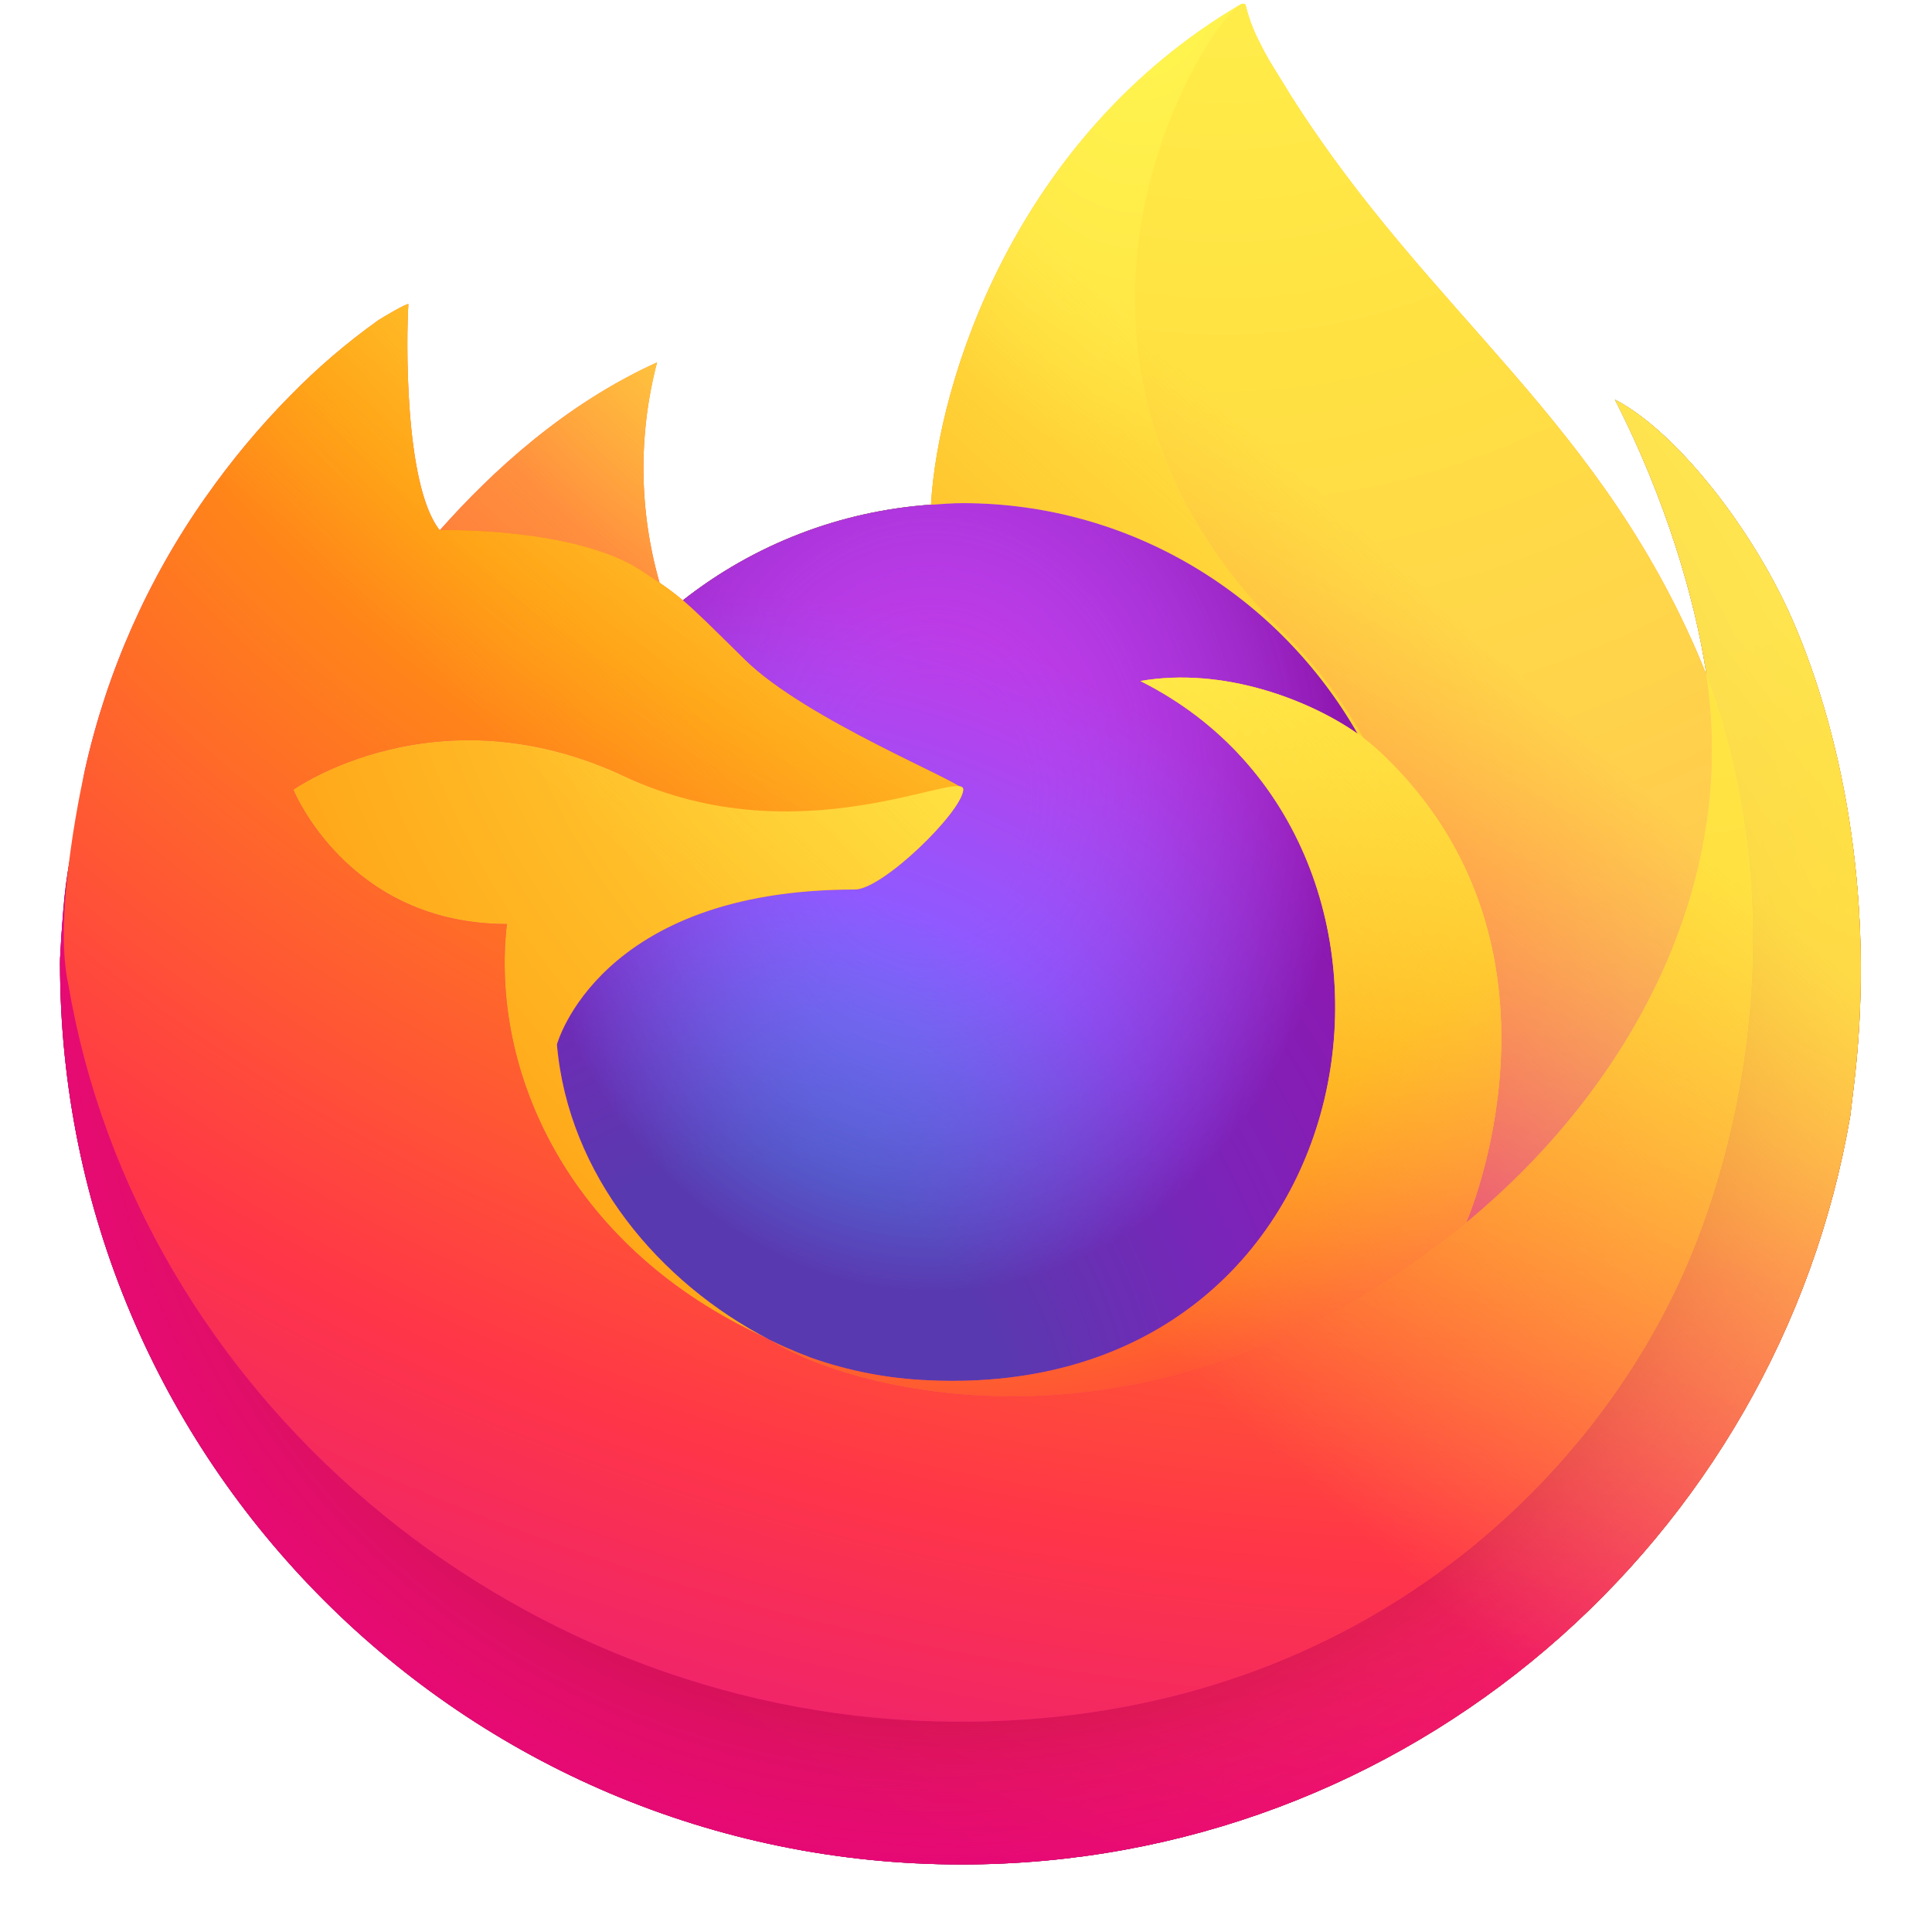
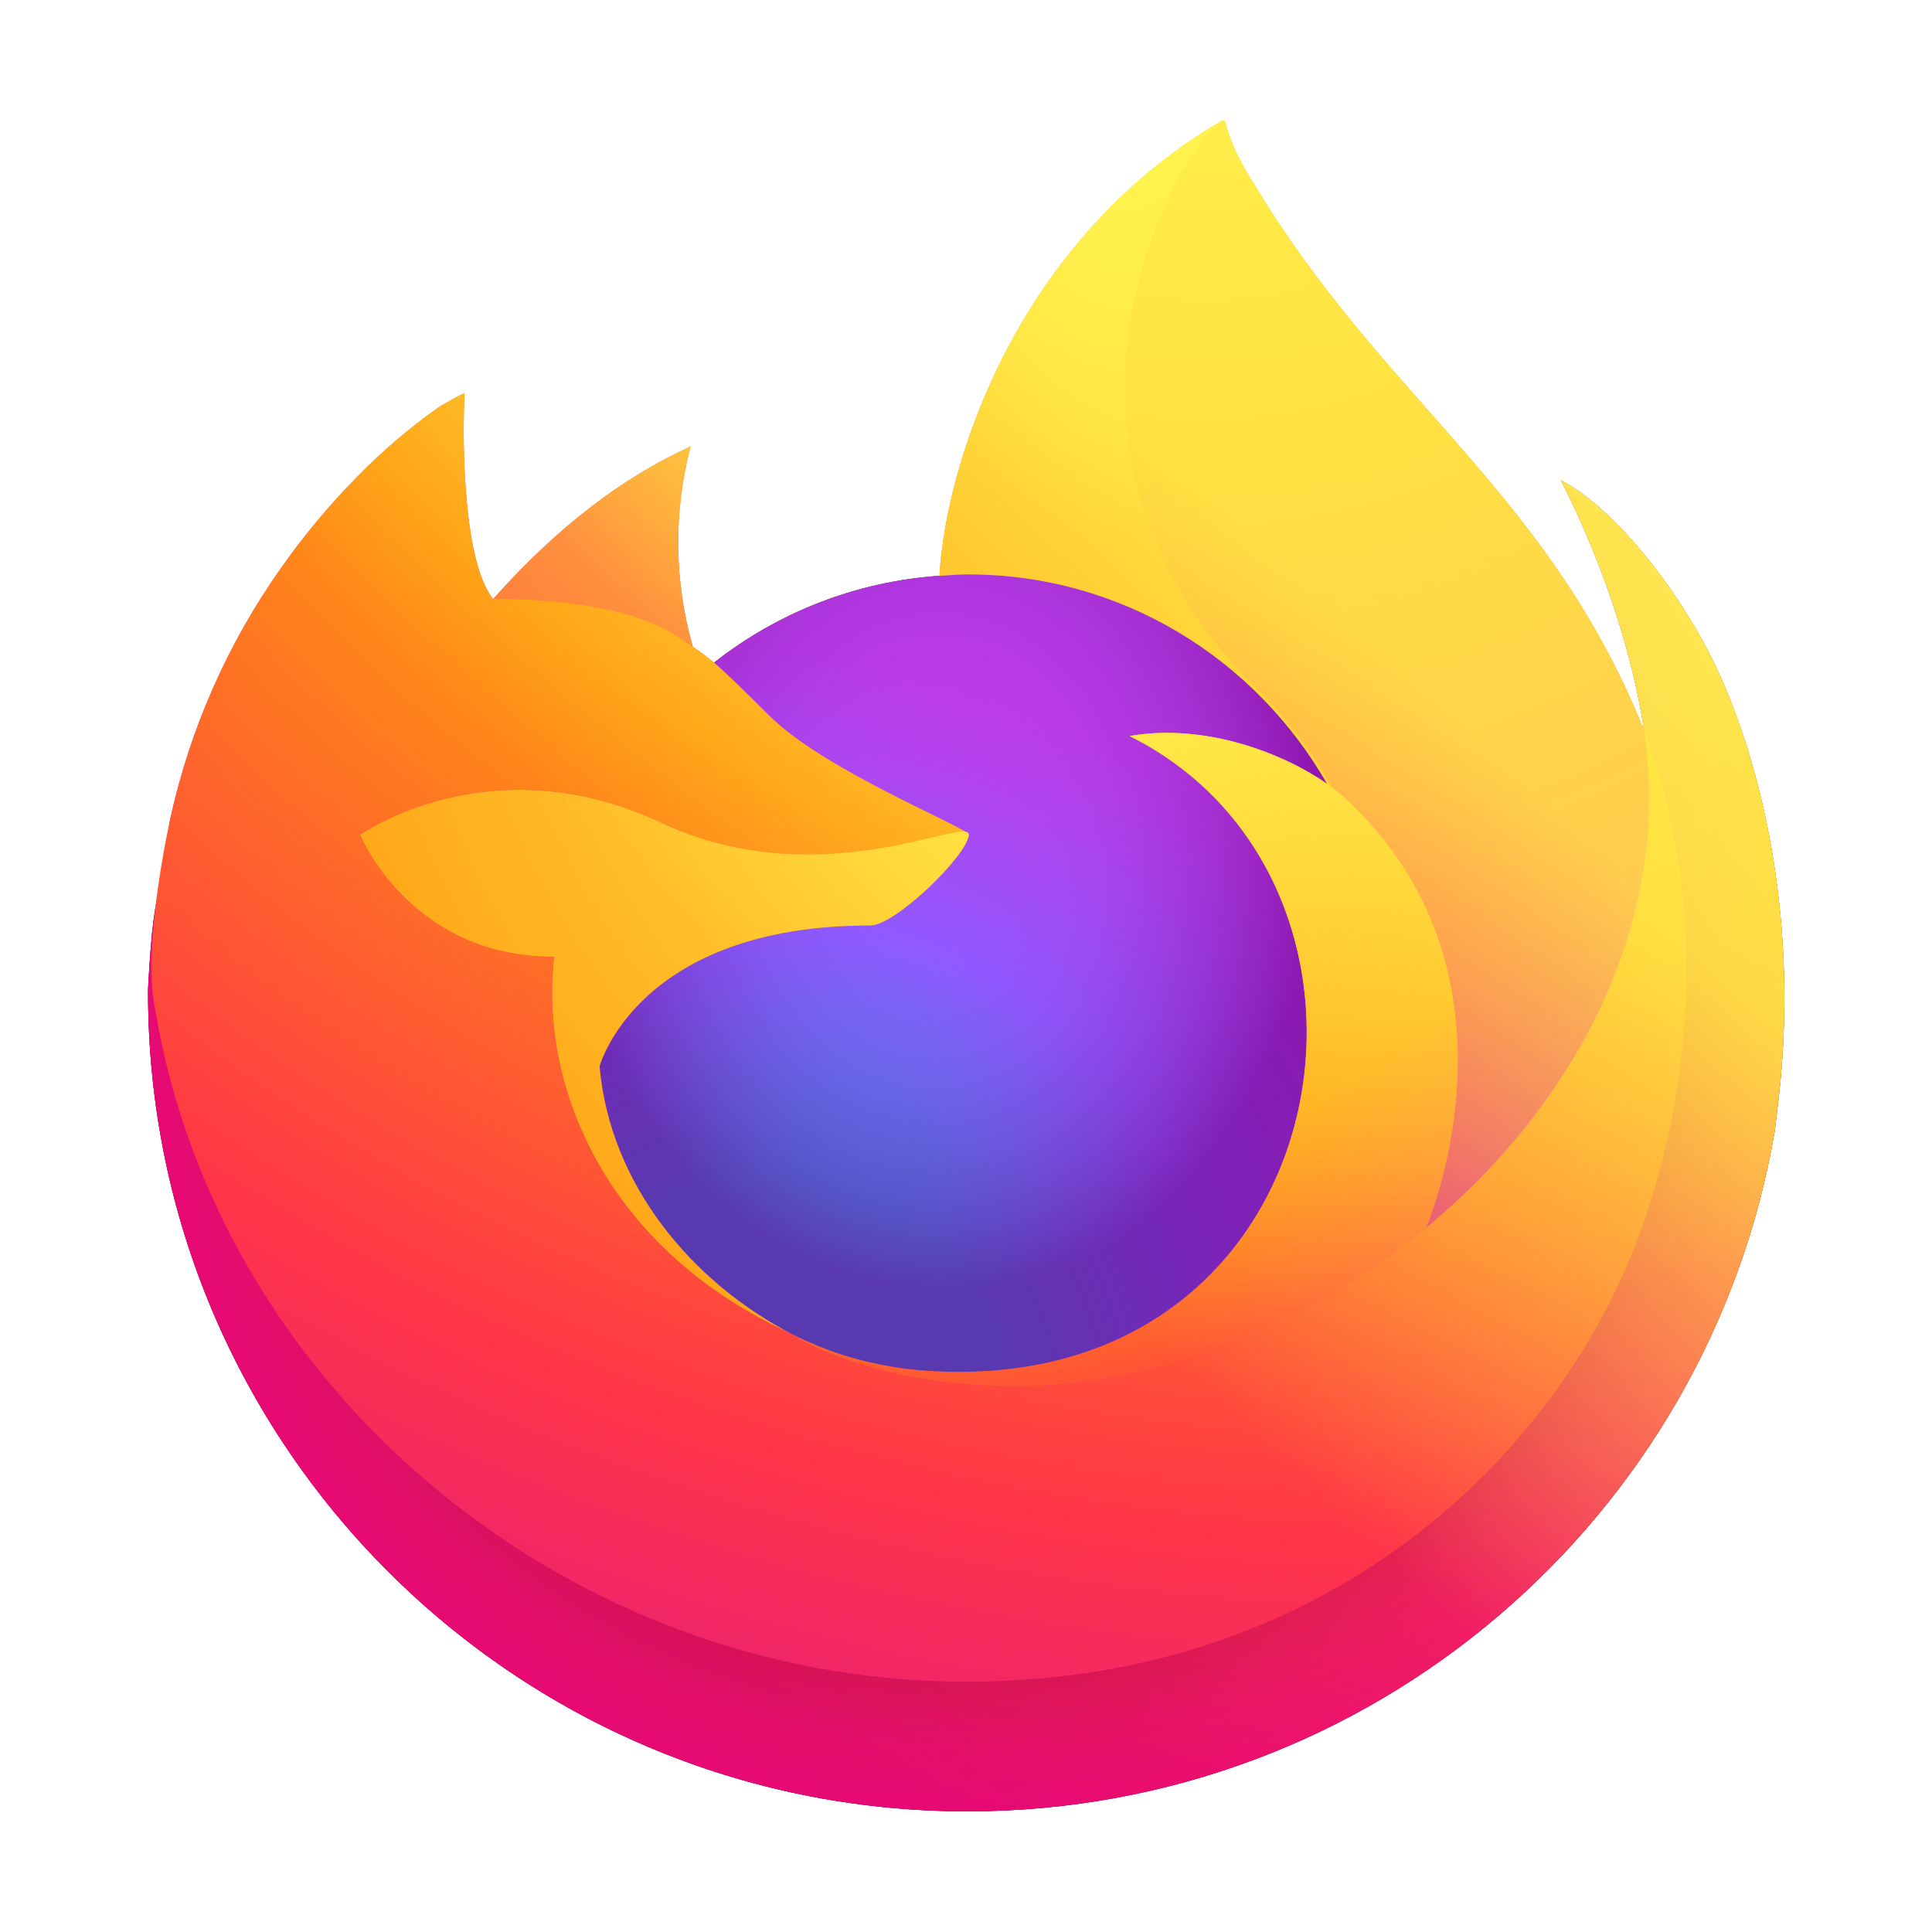
- <svg xmlns="http://www.w3.org/2000/svg" xmlns:xlink="http://www.w3.org/1999/xlink" viewBox="0 0 51500 51500">
-   <radialGradient id="b" cx="87.4%" cy="-12.9%" r="128%" gradientTransform="matrix(.8 0 0 1 .18 .13)">
-     <stop offset=".13" stop-color="#ffbd4f" />
-     <stop offset=".28" stop-color="#ff980e" />
-     <stop offset=".47" stop-color="#ff3750" />
-     <stop offset=".78" stop-color="#eb0878" />
-     <stop offset=".86" stop-color="#e50080" />
-   </radialGradient>
-   <radialGradient id="d" cx="49%" cy="40%" r="128%" gradientTransform="matrix(.82 0 0 1 .09 0)">
-     <stop offset=".3" stop-color="#960e18" />
-     <stop offset=".35" stop-color="#b11927" stop-opacity=".74" />
-     <stop offset=".43" stop-color="#db293d" stop-opacity=".34" />
-     <stop offset=".5" stop-color="#f5334b" stop-opacity=".1" />
-     <stop offset=".53" stop-color="#ff3750" stop-opacity="0" />
-   </radialGradient>
-   <radialGradient id="e" cx="48%" cy="-12%" r="140%">
-     <stop offset=".13" stop-color="#fff44f" />
-     <stop offset=".53" stop-color="#ff980e" />
-   </radialGradient>
-   <radialGradient id="f" cx="22.76%" cy="110.11%" r="100%">
-     <stop offset=".35" stop-color="#3a8ee6" />
-     <stop offset=".67" stop-color="#9059ff" />
-     <stop offset="1" stop-color="#c139e6" />
-   </radialGradient>
-   <radialGradient id="h" cx="52%" cy="33%" r="59%" gradientTransform="scale(.9 1)">
-     <stop offset=".21" stop-color="#9059ff" stop-opacity="0" />
-     <stop offset=".97" stop-color="#6e008b" stop-opacity=".6" />
-   </radialGradient>
-   <radialGradient id="i" cx="210%" cy="-100%" r="290%">
-     <stop offset=".1" stop-color="#ffe226" />
-     <stop offset=".79" stop-color="#ff7139" />
-   </radialGradient>
-   <radialGradient id="j" cx="84%" cy="-41%" r="180%">
-     <stop offset=".11" stop-color="#fff44f" />
-     <stop offset=".46" stop-color="#ff980e" />
-     <stop offset=".72" stop-color="#ff3647" />
-     <stop offset=".9" stop-color="#e31587" />
-   </radialGradient>
-   <radialGradient id="k" cx="16.1%" cy="-18.6%" r="348.8%" gradientTransform="matrix(.10453 .46743 -.99452 .04913 -.05 -.26)">
-     <stop offset="0" stop-color="#fff44f" />
-     <stop offset=".3" stop-color="#ff980e" />
-     <stop offset=".57" stop-color="#ff3647" />
-     <stop offset=".74" stop-color="#e31587" />
-   </radialGradient>
-   <radialGradient id="l" cx="18.9%" cy="-42.5%" r="238.4%">
-     <stop offset=".14" stop-color="#fff44f" />
-     <stop offset=".48" stop-color="#ff980e" />
-     <stop offset=".66" stop-color="#ff3647" />
-     <stop offset=".9" stop-color="#e31587" />
-   </radialGradient>
-   <radialGradient id="m" cx="159.3%" cy="-44.72%" r="313.1%">
-     <stop offset=".09" stop-color="#fff44f" />
-     <stop offset=".63" stop-color="#ff980e" />
-   </radialGradient>
-   <linearGradient id="a" x1="87.25%" x2="9.4%" y1="15.5%" y2="93.1%">
-     <stop offset=".05" stop-color="#fff44f" />
-     <stop offset=".37" stop-color="#ff980e" />
-     <stop offset=".53" stop-color="#ff3647" />
-     <stop offset=".7" stop-color="#e31587" />
-   </linearGradient>
-   <linearGradient id="n" x1="80%" x2="18%" y1="14%" y2="84%">
-     <stop offset=".17" stop-color="#fff44f" stop-opacity=".8" />
-     <stop offset=".6" stop-color="#fff44f" stop-opacity="0" />
-   </linearGradient>
-   <path id="c" d="M47870 16735c-1044-2512-3160-5224-4820-6082 1352 2650 2134 5310 2433 7294 0-6 2 5 4 22l4 26c2268 6147 1032 12398-748 16218-2754 5910-9420 11967-19857 11670-11276-318-21210-8683-23064-19643-338-1728 0-2605 170-4008-207 1080-286 1394-390 3315l-2 123c0 13270 10760 24030 24032 24030 11887 0 21756-8630 23690-19963l110-927c477-4120-53-8453-1560-12075z" />
-   <path id="g" d="M25677 21050c-40 598-2150 2660-2890 2660-6834 0-7943 4133-7943 4133 303 3480 2726 6348 5660 7865 134 70 270 130 405 193a13277 13277 0 00706 289 10674 10674 0 003127 603c11978 562 14300-14320 5655-18640 2213-385 4510 505 5794 1407-2100-3672-6025-6150-10530-6150-285 0-564 24-844 43a12025 12025 0 00-6614 2549c366 310 780 724 1650 1583 1630 1606 5813 3270 5822 3465z" />
-   <path fill="url(#a)" d="M47870 16735c-1044-2512-3160-5224-4820-6082 1352 2650 2134 5310 2433 7294l5 40c-2718-6773-7325-9505-11088-15452l-566-920a7372 7372 0 01-265-497 4370 4370 0 01-359-950 63 63 0 00-55-65 82 82 0 00-45 0l-12 7-17 10 10-14c-6037 3536-8085 10076-8274 13350a12025 12025 0 00-6614 2548 7136 7136 0 00-622-470 11134 11134 0 01-68-5873c-2468 1124-4390 2900-5785 4470h-10c-953-1206-886-5187-832-6018-10-52-710 363-802 425a17507 17507 0 00-2349 2012 21048 21048 0 00-2244 2692l-1 3v-3a20284 20284 0 00-3225 7280l-32 160a39700 39700 0 00-237 1500l-5 52a22907 22907 0 00-390 3316l-1 120c0 13270 10760 24030 24032 24030 11887 0 21756-8630 23690-19963l110-927c477-4120-53-8453-1560-12075zM20170 35545c113 53 220 112 334 164l16 10a12620 12620 0 01-350-174zm5506-14493zm19813-3060l-3-23 4 26z" />
-   <use fill="url(#b)" xlink:href="#c" />
-   <use fill="url(#d)" xlink:href="#c" />
-   <path fill="url(#e)" d="M36192 19560l150 110a13070 13070 0 00-2231-2911C26640 9290 32150 563 33080 120l10-13c-6037 3535-8085 10076-8273 13348 280-20 560-43 844-43 4505 0 8430 2477 10530 6150z" />
-   <use fill="url(#f)" xlink:href="#g" />
-   <use fill="url(#h)" xlink:href="#g" />
-   <path fill="url(#i)" d="M17083 15204a24404 24404 0 01498 330 11134 11134 0 01-67-5874c-2470 1125-4390 2900-5785 4470 115-3 3600-66 5354 1074z" />
-   <path fill="url(#j)" d="M1822 26240c1855 10960 11788 19325 23063 19644 10437 296 17104-5762 19858-11670 1780-3820 3016-10070 748-16218v-2l-4-24c-2-17-4-28-4-22l5 40c853 5566-1980 10958-6405 14604l-13 30c-8625 7023-16878 4237-18550 3097a14410 14410 0 01-350-174c-5028-2403-7105-6984-6660-10913-4245 0-5693-3580-5693-3580s3812-2718 8836-355c4653 2190 9023 355 9023 354-10-195-4192-1860-5822-3465-872-860-1285-1272-1652-1583a7136 7136 0 00-622-470 28293 28293 0 00-498-330c-1753-1140-5240-1076-5355-1073h-10c-953-1207-886-5188-832-6020-10-50-710 363-802 426a17507 17507 0 00-2349 2012 21048 21048 0 00-2244 2692l-1 3v-3a20284 20284 0 00-3225 7280c-10 52-865 3784-444 5720z" />
-   <path fill="url(#k)" d="M34110 16760a13070 13070 0 012231 2910l360 296c5450 5020 2594 12120 2380 12626 4426-3646 7258-9038 6405-14604-2716-6774-7323-9506-11086-15453l-566-920a7372 7372 0 01-265-497 4370 4370 0 01-359-950 63 63 0 00-55-65 82 82 0 00-45 0l-12 7-17 10c-930 443-6440 9170 1030 16640z" />
-   <path fill="url(#l)" d="M36702 19965a4743 4743 0 00-360-295l-150-110c-1283-900-3580-1792-5794-1407 8644 4322 6323 19203-5655 18640a10674 10674 0 01-3127-603 13451 13451 0 01-706-289 9064 9064 0 01-405-193l16 10c1670 1140 9924 3925 18550-3097l13-30c213-506 3068-7606-2380-12626z" />
-   <path fill="url(#m)" d="M14844 27844s1110-4133 7943-4133c740 0 2850-2062 2890-2660s-4370 1836-9023-354c-5024-2363-8836 354-8836 354s1448 3580 5693 3580c-445 3930 1632 8510 6660 10913 113 53 218 112 334 164-2935-1517-5358-4384-5660-7865z" />
-   <path fill="url(#n)" d="M47870 16735c-1044-2512-3160-5224-4820-6082 1352 2650 2134 5310 2433 7294l5 40c-2718-6773-7325-9505-11088-15452l-566-920a7372 7372 0 01-265-497 4370 4370 0 01-359-950 63 63 0 00-55-65 82 82 0 00-45 0l-12 7-17 10 10-14c-6037 3536-8085 10076-8274 13350 280-20 560-43 845-43 4505 0 8430 2477 10530 6148-1284-900-3580-1792-5795-1407 8644 4322 6323 19203-5655 18640a10674 10674 0 01-3127-603 13451 13451 0 01-706-289 9064 9064 0 01-405-193l17 10a14410 14410 0 01-350-174c112 53 218 112 333 164-2935-1517-5358-4384-5660-7865 0 0 1108-4133 7942-4133 740 0 2850-2062 2890-2660-10-195-4190-1860-5822-3465-870-860-1285-1272-1650-1583a7136 7136 0 00-623-470 11134 11134 0 01-67-5873c-2470 1124-4390 2900-5785 4470h-10c-953-1207-886-5187-832-6020-10-50-710 363-802 426a17507 17507 0 00-2349 2012 21048 21048 0 00-2243 2692l-1 3v-3a20284 20284 0 00-3225 7280l-32 160a39787 39787 0 00-277 1515c-2 18 2-17 0 0a27956 27956 0 00-355 3353l-3 122c0 13270 10760 24030 24032 24030 11887 0 21756-8630 23690-19963l110-927c477-4120-53-8453-1560-12075zm-2384 1234l4 26v-2l-4-24z" />
+ <svg xmlns="http://www.w3.org/2000/svg" xmlns:xlink="http://www.w3.org/1999/xlink" width="24" height="24" viewBox="0 0 24 24">
+   <g transform="translate(1.162 1.4564) scale(0.000423434)">
+     <radialGradient id="b" cx="87.4%" cy="-12.9%" r="128%" gradientTransform="matrix(.8 0 0 1 .18 .13)">
+       <stop offset=".13" stop-color="#ffbd4f" />
+       <stop offset=".28" stop-color="#ff980e" />
+       <stop offset=".47" stop-color="#ff3750" />
+       <stop offset=".78" stop-color="#eb0878" />
+       <stop offset=".86" stop-color="#e50080" />
+     </radialGradient>
+     <radialGradient id="d" cx="49%" cy="40%" r="128%" gradientTransform="matrix(.82 0 0 1 .09 0)">
+       <stop offset=".3" stop-color="#960e18" />
+       <stop offset=".35" stop-color="#b11927" stop-opacity=".74" />
+       <stop offset=".43" stop-color="#db293d" stop-opacity=".34" />
+       <stop offset=".5" stop-color="#f5334b" stop-opacity=".1" />
+       <stop offset=".53" stop-color="#ff3750" stop-opacity="0" />
+     </radialGradient>
+     <radialGradient id="e" cx="48%" cy="-12%" r="140%">
+       <stop offset=".13" stop-color="#fff44f" />
+       <stop offset=".53" stop-color="#ff980e" />
+     </radialGradient>
+     <radialGradient id="f" cx="22.76%" cy="110.11%" r="100%">
+       <stop offset=".35" stop-color="#3a8ee6" />
+       <stop offset=".67" stop-color="#9059ff" />
+       <stop offset="1" stop-color="#c139e6" />
+     </radialGradient>
+     <radialGradient id="h" cx="52%" cy="33%" r="59%" gradientTransform="scale(.9 1)">
+       <stop offset=".21" stop-color="#9059ff" stop-opacity="0" />
+       <stop offset=".97" stop-color="#6e008b" stop-opacity=".6" />
+     </radialGradient>
+     <radialGradient id="i" cx="210%" cy="-100%" r="290%">
+       <stop offset=".1" stop-color="#ffe226" />
+       <stop offset=".79" stop-color="#ff7139" />
+     </radialGradient>
+     <radialGradient id="j" cx="84%" cy="-41%" r="180%">
+       <stop offset=".11" stop-color="#fff44f" />
+       <stop offset=".46" stop-color="#ff980e" />
+       <stop offset=".72" stop-color="#ff3647" />
+       <stop offset=".9" stop-color="#e31587" />
+     </radialGradient>
+     <radialGradient id="k" cx="16.1%" cy="-18.6%" r="348.8%" gradientTransform="matrix(.10453 .46743 -.99452 .04913 -.05 -.26)">
+       <stop offset="0" stop-color="#fff44f" />
+       <stop offset=".3" stop-color="#ff980e" />
+       <stop offset=".57" stop-color="#ff3647" />
+       <stop offset=".74" stop-color="#e31587" />
+     </radialGradient>
+     <radialGradient id="l" cx="18.9%" cy="-42.5%" r="238.4%">
+       <stop offset=".14" stop-color="#fff44f" />
+       <stop offset=".48" stop-color="#ff980e" />
+       <stop offset=".66" stop-color="#ff3647" />
+       <stop offset=".9" stop-color="#e31587" />
+     </radialGradient>
+     <radialGradient id="m" cx="159.3%" cy="-44.72%" r="313.1%">
+       <stop offset=".09" stop-color="#fff44f" />
+       <stop offset=".63" stop-color="#ff980e" />
+     </radialGradient>
+     <linearGradient id="a" x1="87.25%" x2="9.4%" y1="15.5%" y2="93.1%">
+       <stop offset=".05" stop-color="#fff44f" />
+       <stop offset=".37" stop-color="#ff980e" />
+       <stop offset=".53" stop-color="#ff3647" />
+       <stop offset=".7" stop-color="#e31587" />
+     </linearGradient>
+     <linearGradient id="n" x1="80%" x2="18%" y1="14%" y2="84%">
+       <stop offset=".17" stop-color="#fff44f" stop-opacity=".8" />
+       <stop offset=".6" stop-color="#fff44f" stop-opacity="0" />
+     </linearGradient>
+     <path id="c" d="M47870 16735c-1044-2512-3160-5224-4820-6082 1352 2650 2134 5310 2433 7294 0-6 2 5 4 22l4 26c2268 6147 1032 12398-748 16218-2754 5910-9420 11967-19857 11670-11276-318-21210-8683-23064-19643-338-1728 0-2605 170-4008-207 1080-286 1394-390 3315l-2 123c0 13270 10760 24030 24032 24030 11887 0 21756-8630 23690-19963l110-927c477-4120-53-8453-1560-12075z" />
+     <path id="g" d="M25677 21050c-40 598-2150 2660-2890 2660-6834 0-7943 4133-7943 4133 303 3480 2726 6348 5660 7865 134 70 270 130 405 193a13277 13277 0 00706 289 10674 10674 0 003127 603c11978 562 14300-14320 5655-18640 2213-385 4510 505 5794 1407-2100-3672-6025-6150-10530-6150-285 0-564 24-844 43a12025 12025 0 00-6614 2549c366 310 780 724 1650 1583 1630 1606 5813 3270 5822 3465z" />
+     <path fill="url(#a)" d="M47870 16735c-1044-2512-3160-5224-4820-6082 1352 2650 2134 5310 2433 7294l5 40c-2718-6773-7325-9505-11088-15452l-566-920a7372 7372 0 01-265-497 4370 4370 0 01-359-950 63 63 0 00-55-65 82 82 0 00-45 0l-12 7-17 10 10-14c-6037 3536-8085 10076-8274 13350a12025 12025 0 00-6614 2548 7136 7136 0 00-622-470 11134 11134 0 01-68-5873c-2468 1124-4390 2900-5785 4470h-10c-953-1206-886-5187-832-6018-10-52-710 363-802 425a17507 17507 0 00-2349 2012 21048 21048 0 00-2244 2692l-1 3v-3a20284 20284 0 00-3225 7280l-32 160a39700 39700 0 00-237 1500l-5 52a22907 22907 0 00-390 3316l-1 120c0 13270 10760 24030 24032 24030 11887 0 21756-8630 23690-19963l110-927c477-4120-53-8453-1560-12075zM20170 35545c113 53 220 112 334 164l16 10a12620 12620 0 01-350-174zm5506-14493zm19813-3060l-3-23 4 26z" />
+     <use fill="url(#b)" xlink:href="#c" />
+     <use fill="url(#d)" xlink:href="#c" />
+     <path fill="url(#e)" d="M36192 19560l150 110a13070 13070 0 00-2231-2911C26640 9290 32150 563 33080 120l10-13c-6037 3535-8085 10076-8273 13348 280-20 560-43 844-43 4505 0 8430 2477 10530 6150z" />
+     <use fill="url(#f)" xlink:href="#g" />
+     <use fill="url(#h)" xlink:href="#g" />
+     <path fill="url(#i)" d="M17083 15204a24404 24404 0 01498 330 11134 11134 0 01-67-5874c-2470 1125-4390 2900-5785 4470 115-3 3600-66 5354 1074z" />
+     <path fill="url(#j)" d="M1822 26240c1855 10960 11788 19325 23063 19644 10437 296 17104-5762 19858-11670 1780-3820 3016-10070 748-16218v-2l-4-24c-2-17-4-28-4-22l5 40c853 5566-1980 10958-6405 14604l-13 30c-8625 7023-16878 4237-18550 3097a14410 14410 0 01-350-174c-5028-2403-7105-6984-6660-10913-4245 0-5693-3580-5693-3580s3812-2718 8836-355c4653 2190 9023 355 9023 354-10-195-4192-1860-5822-3465-872-860-1285-1272-1652-1583a7136 7136 0 00-622-470 28293 28293 0 00-498-330c-1753-1140-5240-1076-5355-1073h-10c-953-1207-886-5188-832-6020-10-50-710 363-802 426a17507 17507 0 00-2349 2012 21048 21048 0 00-2244 2692l-1 3v-3a20284 20284 0 00-3225 7280c-10 52-865 3784-444 5720z" />
+     <path fill="url(#k)" d="M34110 16760a13070 13070 0 012231 2910l360 296c5450 5020 2594 12120 2380 12626 4426-3646 7258-9038 6405-14604-2716-6774-7323-9506-11086-15453l-566-920a7372 7372 0 01-265-497 4370 4370 0 01-359-950 63 63 0 00-55-65 82 82 0 00-45 0l-12 7-17 10c-930 443-6440 9170 1030 16640z" />
+     <path fill="url(#l)" d="M36702 19965a4743 4743 0 00-360-295l-150-110c-1283-900-3580-1792-5794-1407 8644 4322 6323 19203-5655 18640a10674 10674 0 01-3127-603 13451 13451 0 01-706-289 9064 9064 0 01-405-193l16 10c1670 1140 9924 3925 18550-3097l13-30c213-506 3068-7606-2380-12626z" />
+     <path fill="url(#m)" d="M14844 27844s1110-4133 7943-4133c740 0 2850-2062 2890-2660s-4370 1836-9023-354c-5024-2363-8836 354-8836 354s1448 3580 5693 3580c-445 3930 1632 8510 6660 10913 113 53 218 112 334 164-2935-1517-5358-4384-5660-7865z" />
+     <path fill="url(#n)" d="M47870 16735c-1044-2512-3160-5224-4820-6082 1352 2650 2134 5310 2433 7294l5 40c-2718-6773-7325-9505-11088-15452l-566-920a7372 7372 0 01-265-497 4370 4370 0 01-359-950 63 63 0 00-55-65 82 82 0 00-45 0l-12 7-17 10 10-14c-6037 3536-8085 10076-8274 13350 280-20 560-43 845-43 4505 0 8430 2477 10530 6148-1284-900-3580-1792-5795-1407 8644 4322 6323 19203-5655 18640a10674 10674 0 01-3127-603 13451 13451 0 01-706-289 9064 9064 0 01-405-193l17 10a14410 14410 0 01-350-174c112 53 218 112 333 164-2935-1517-5358-4384-5660-7865 0 0 1108-4133 7942-4133 740 0 2850-2062 2890-2660-10-195-4190-1860-5822-3465-870-860-1285-1272-1650-1583a7136 7136 0 00-623-470 11134 11134 0 01-67-5873c-2470 1124-4390 2900-5785 4470h-10c-953-1207-886-5187-832-6020-10-50-710 363-802 426a17507 17507 0 00-2349 2012 21048 21048 0 00-2243 2692l-1 3v-3a20284 20284 0 00-3225 7280l-32 160a39787 39787 0 00-277 1515c-2 18 2-17 0 0a27956 27956 0 00-355 3353l-3 122c0 13270 10760 24030 24032 24030 11887 0 21756-8630 23690-19963l110-927c477-4120-53-8453-1560-12075zm-2384 1234l4 26v-2l-4-24z" />
+   </g>
</svg>
